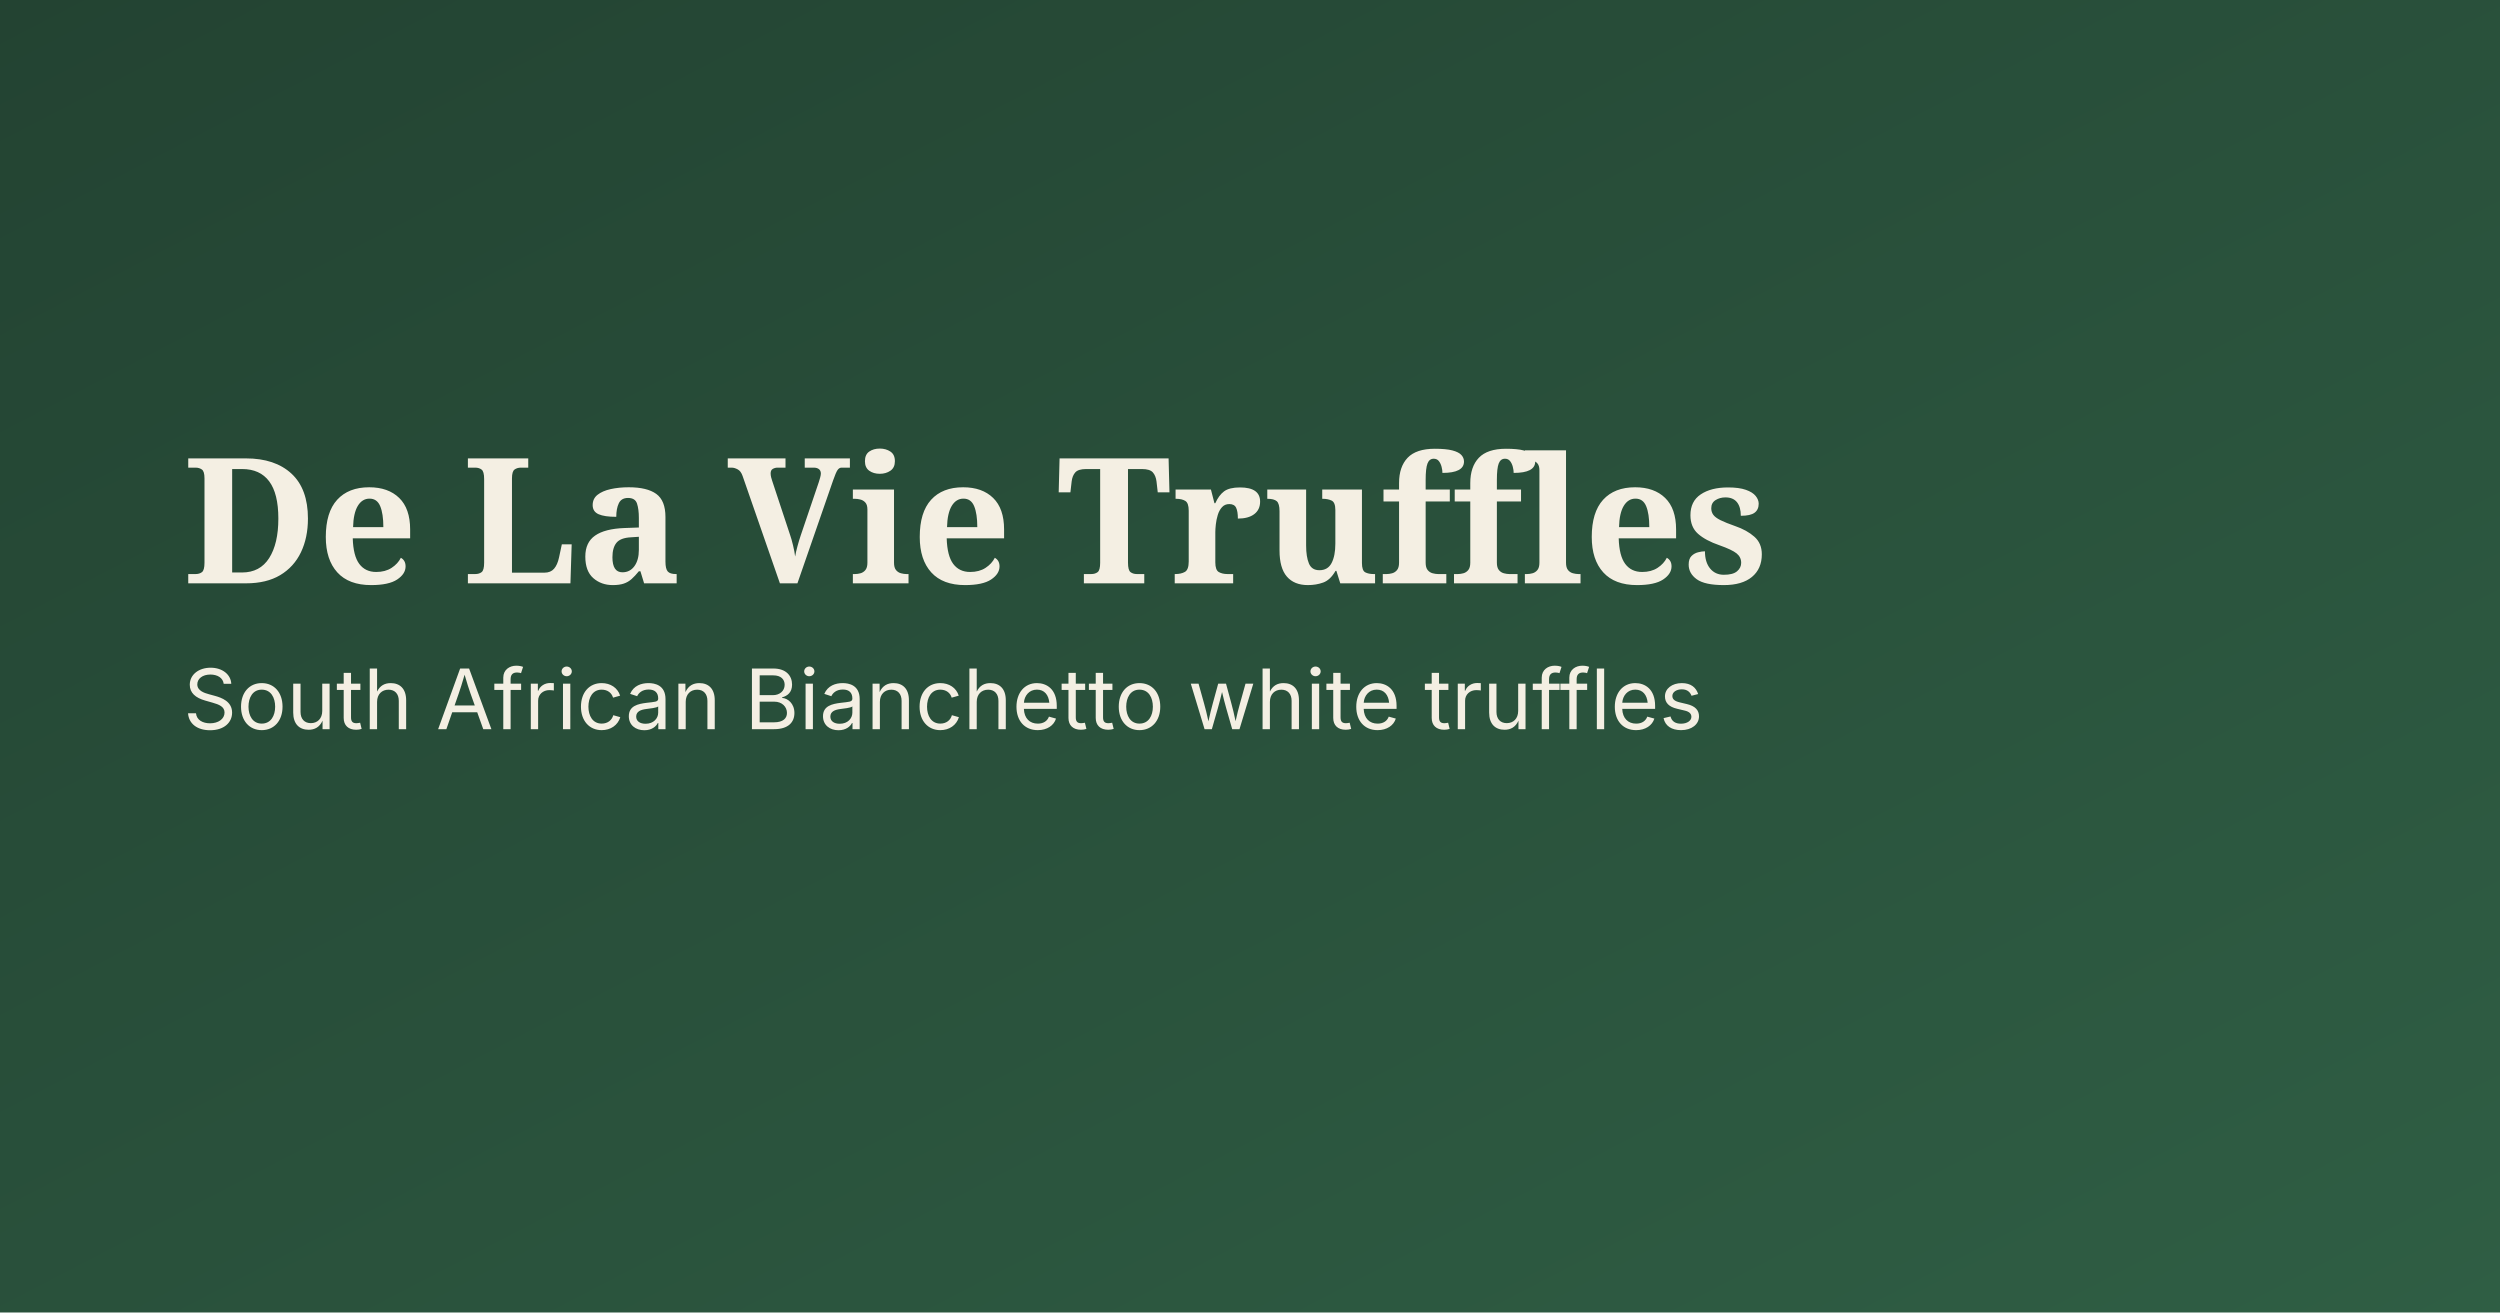
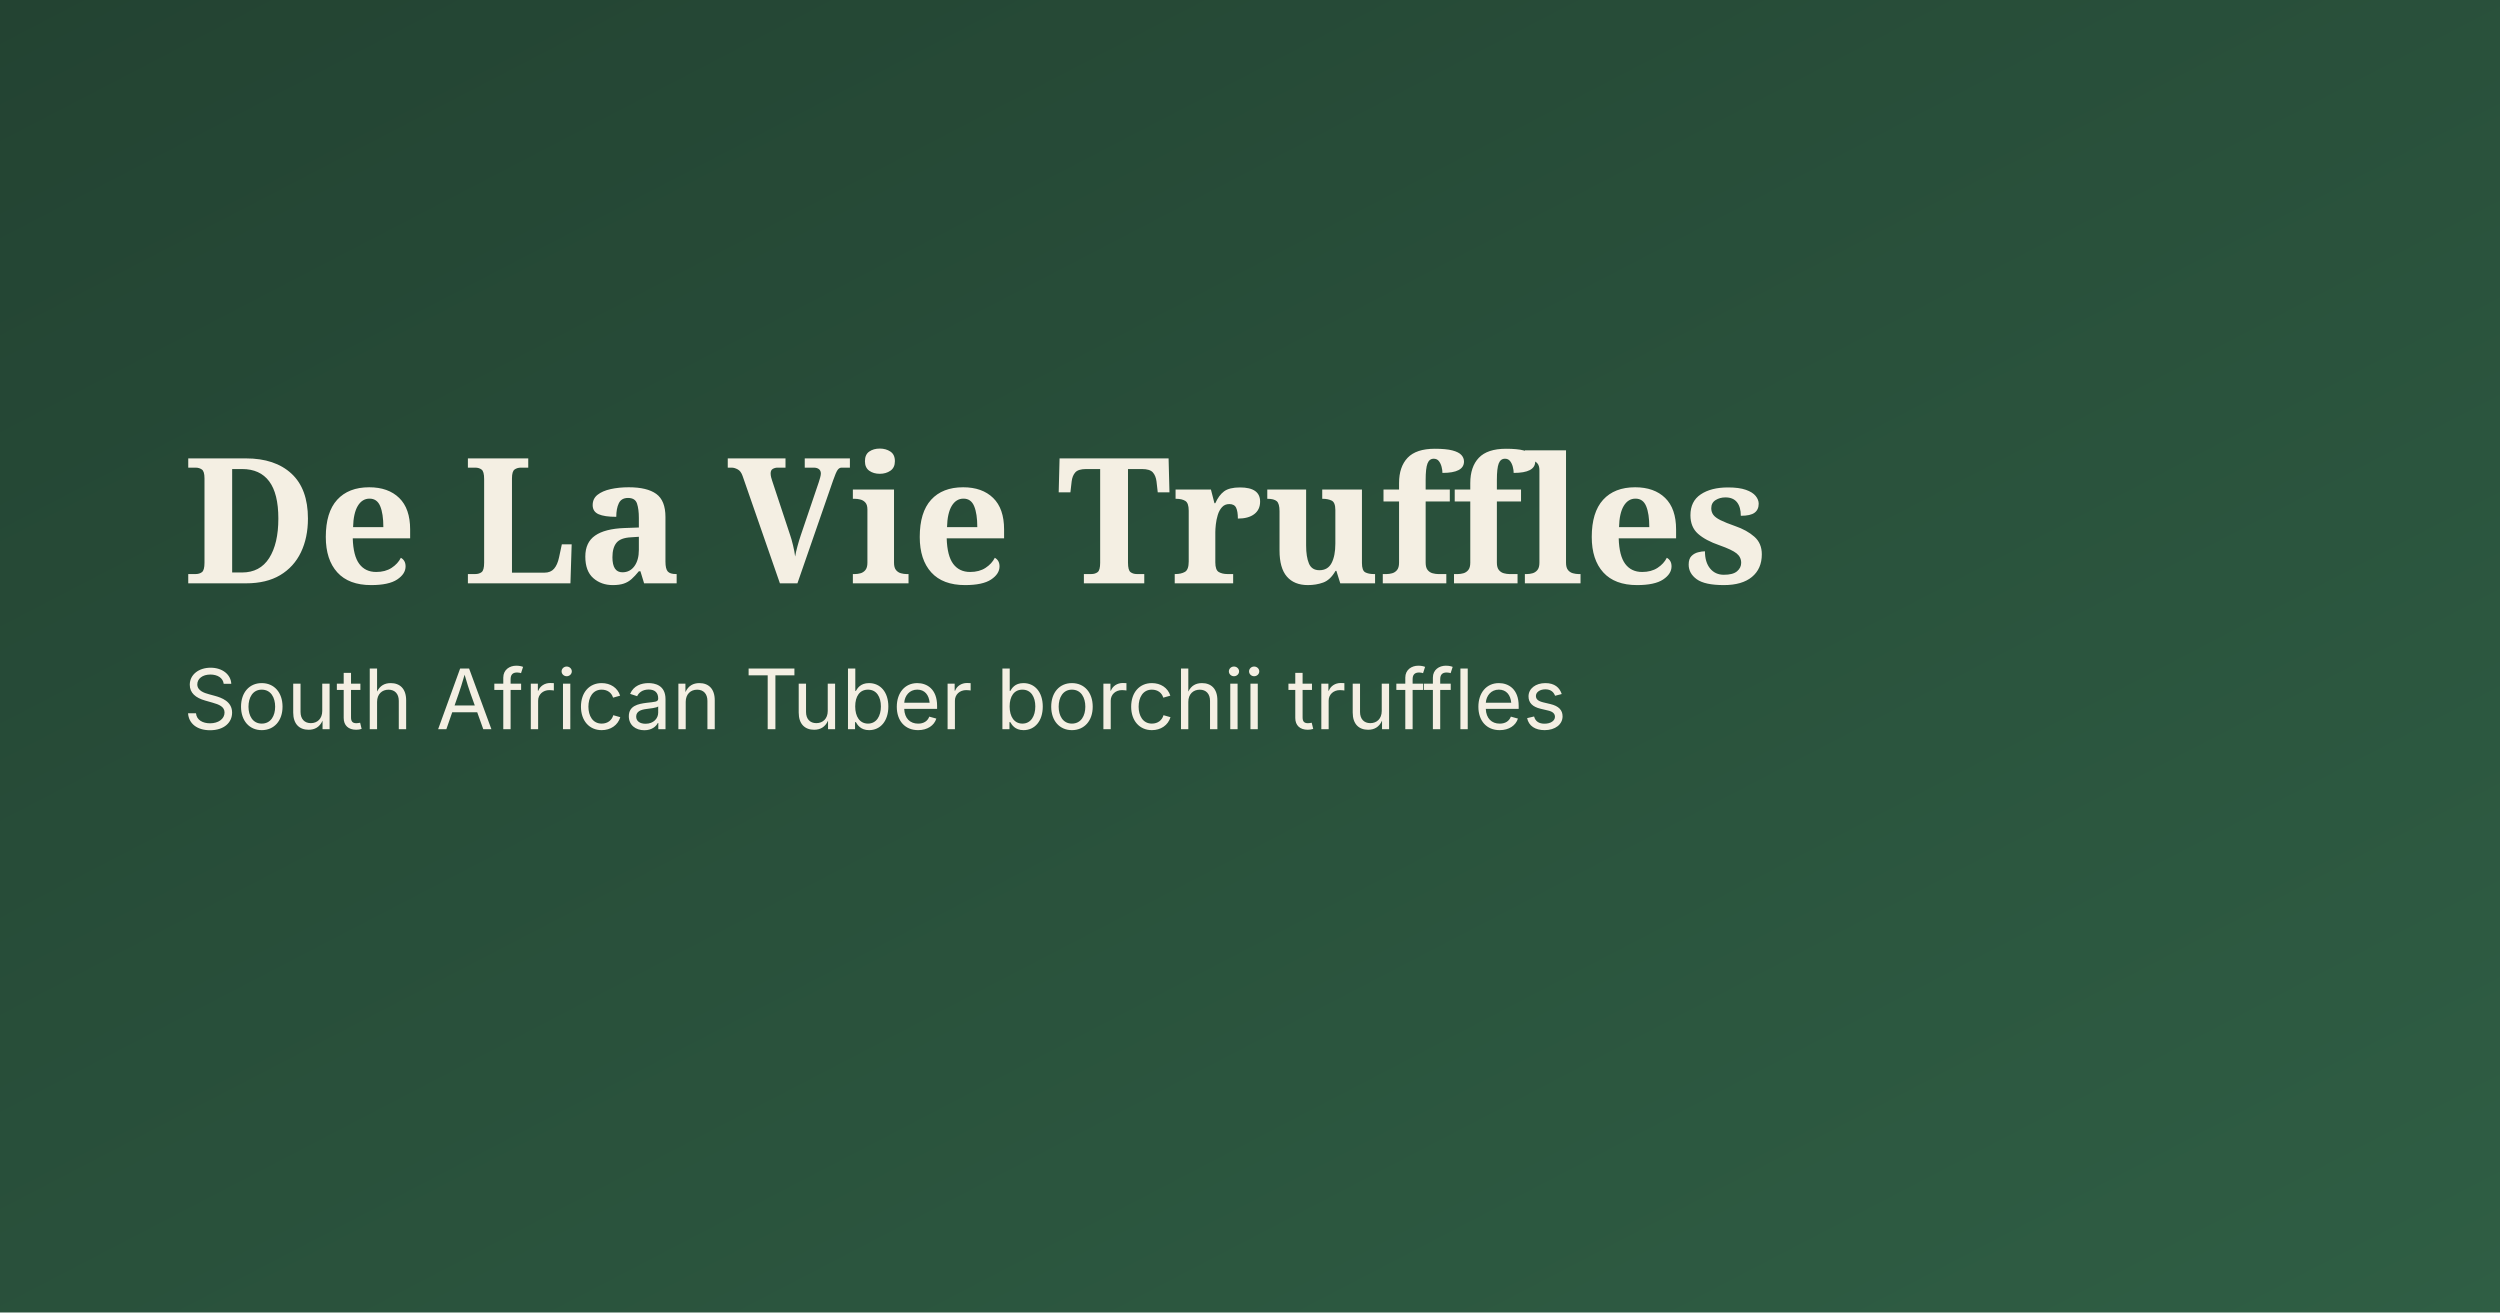
<svg xmlns="http://www.w3.org/2000/svg" width="1200" height="630" viewBox="0 0 1200 630" role="img" aria-labelledby="title desc">
  <defs>
    <linearGradient id="bg" x1="0" y1="0" x2="1" y2="1">
      <stop offset="0%" stop-color="#234332" />
      <stop offset="100%" stop-color="#2f5e44" />
    </linearGradient>
  </defs>
  <rect width="1200" height="630" fill="url(#bg)" />
  <g fill="#f4efe3" font-family="Playfair Display, Georgia, serif">
    <text x="88" y="280" font-size="84" font-weight="700">De La Vie Truffles</text>
-     <text x="88" y="350" font-size="40" font-family="Inter, Arial, sans-serif">South African Bianchetto white truffles</text>
+     <text x="88" y="350" font-size="40" font-family="Inter, Arial, sans-serif">South African Tuber borchii truffles</text>
  </g>
</svg>
